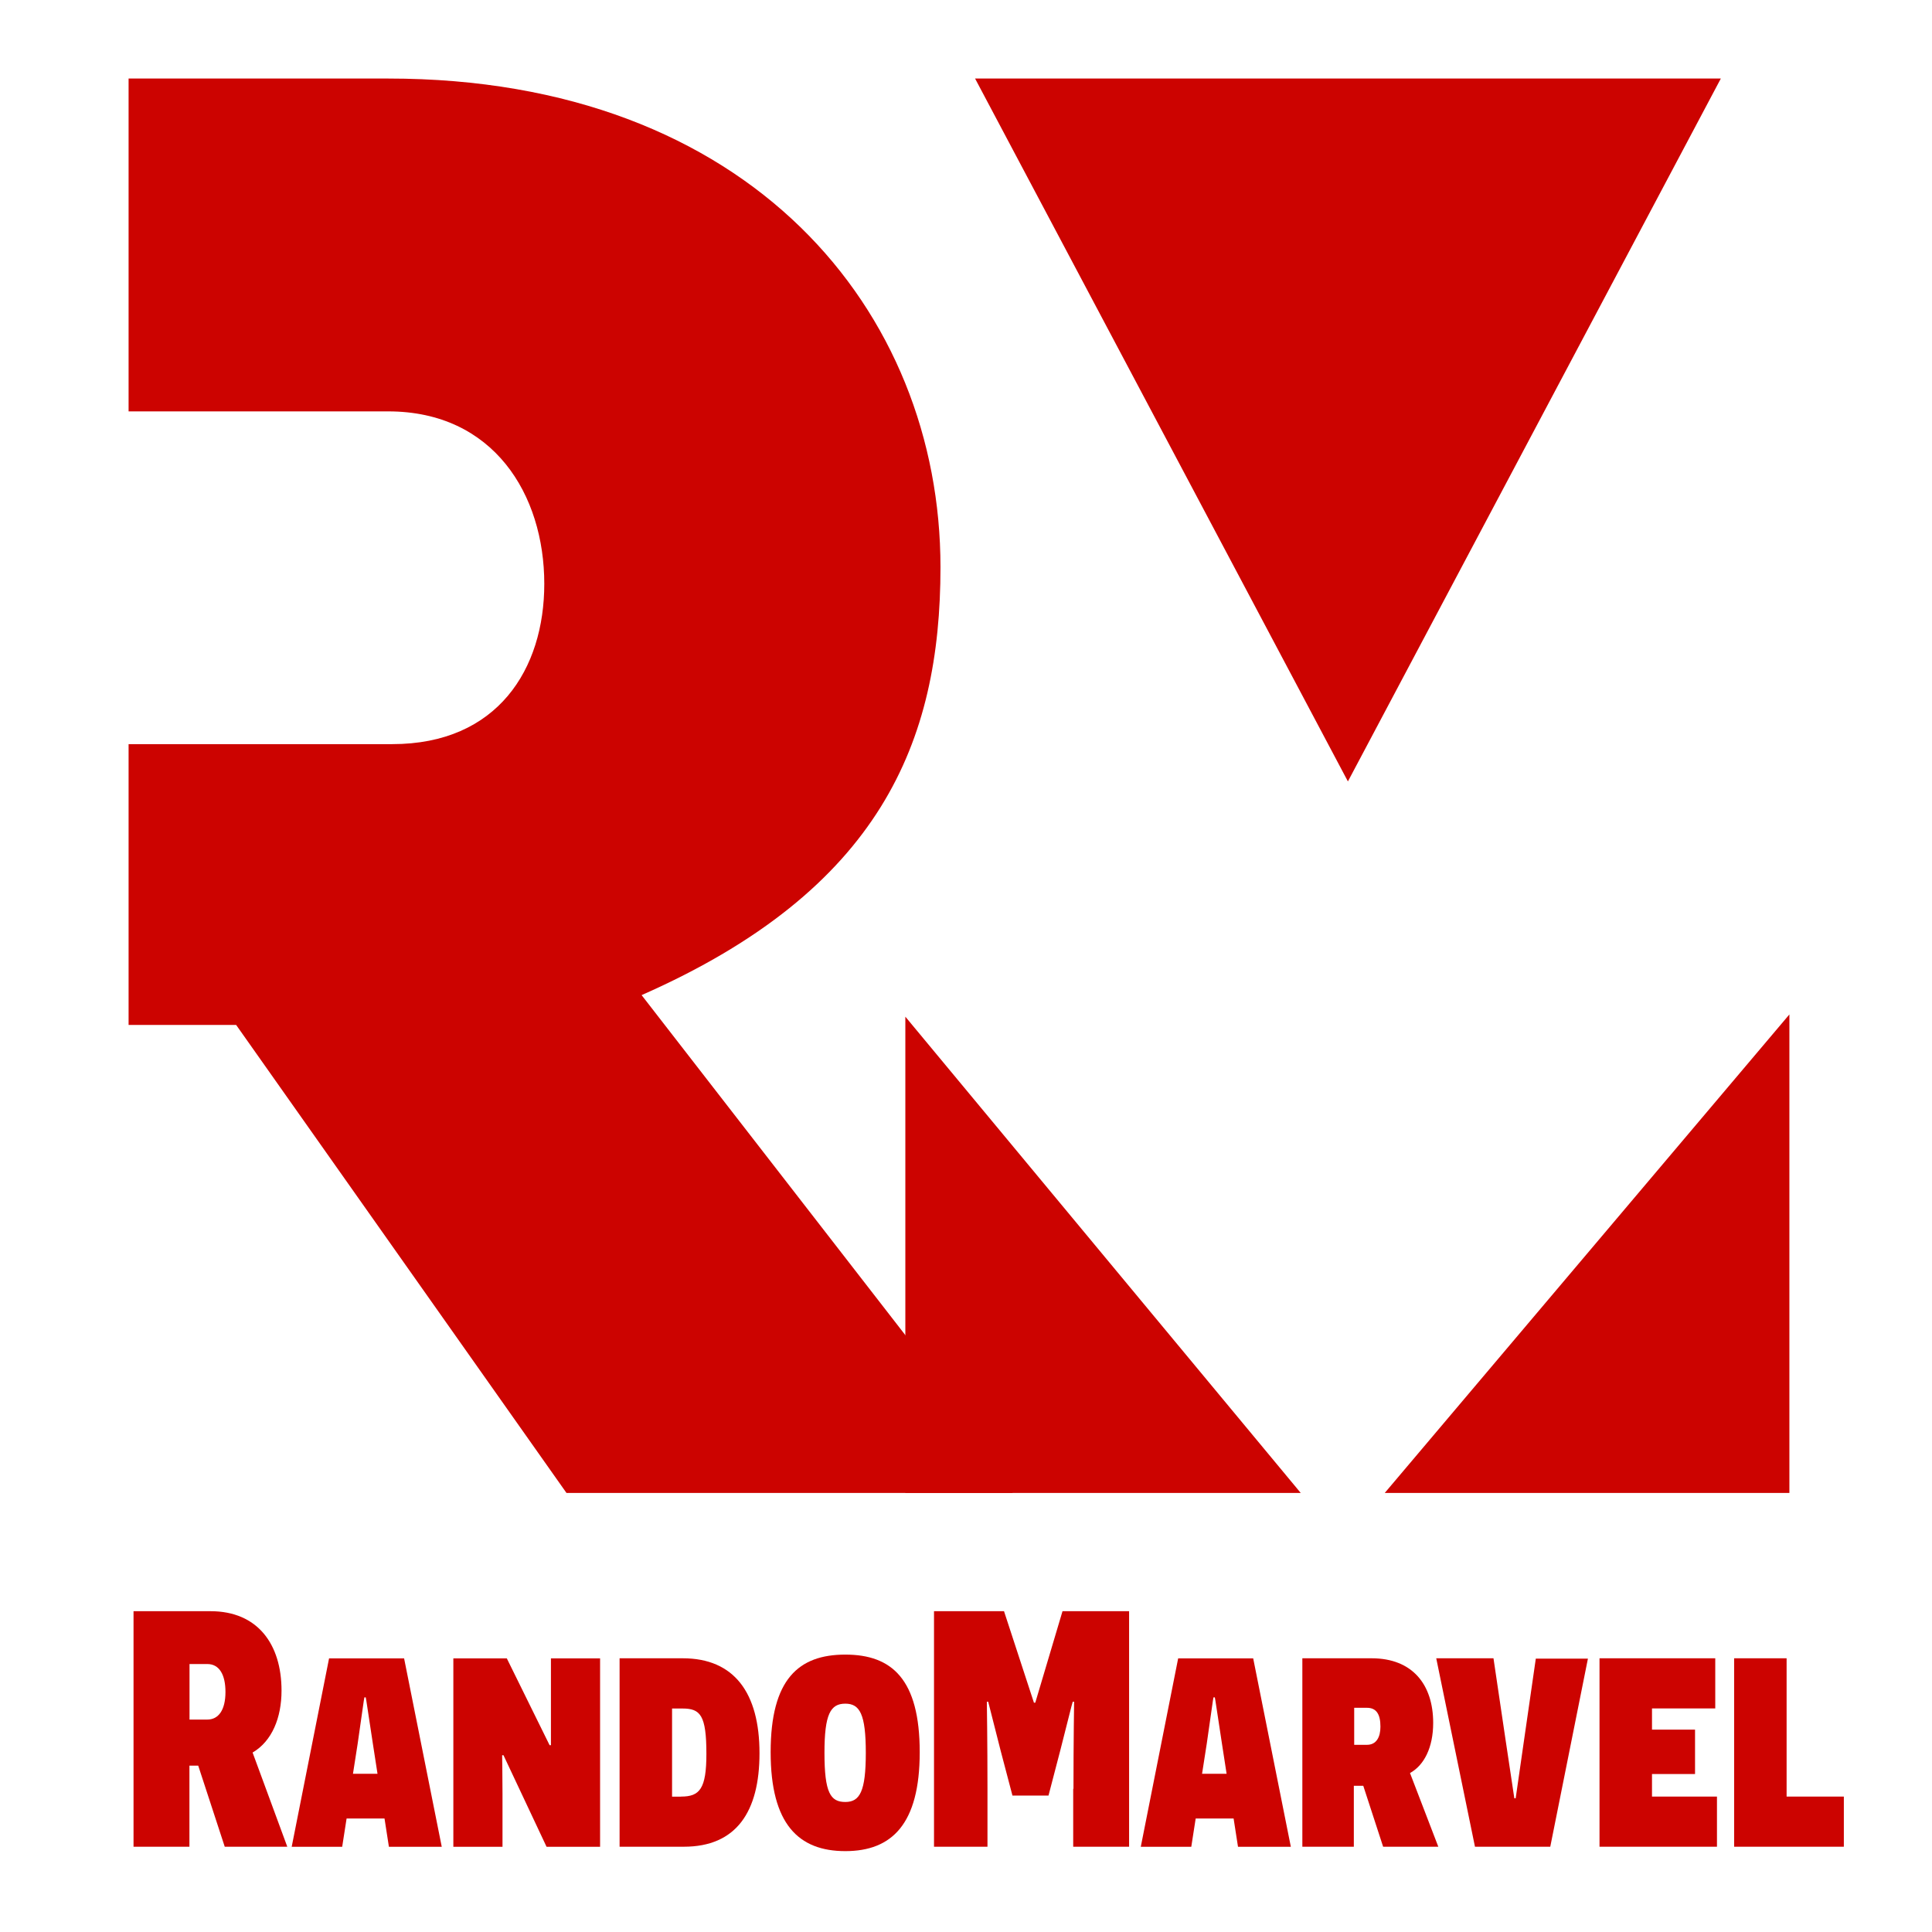
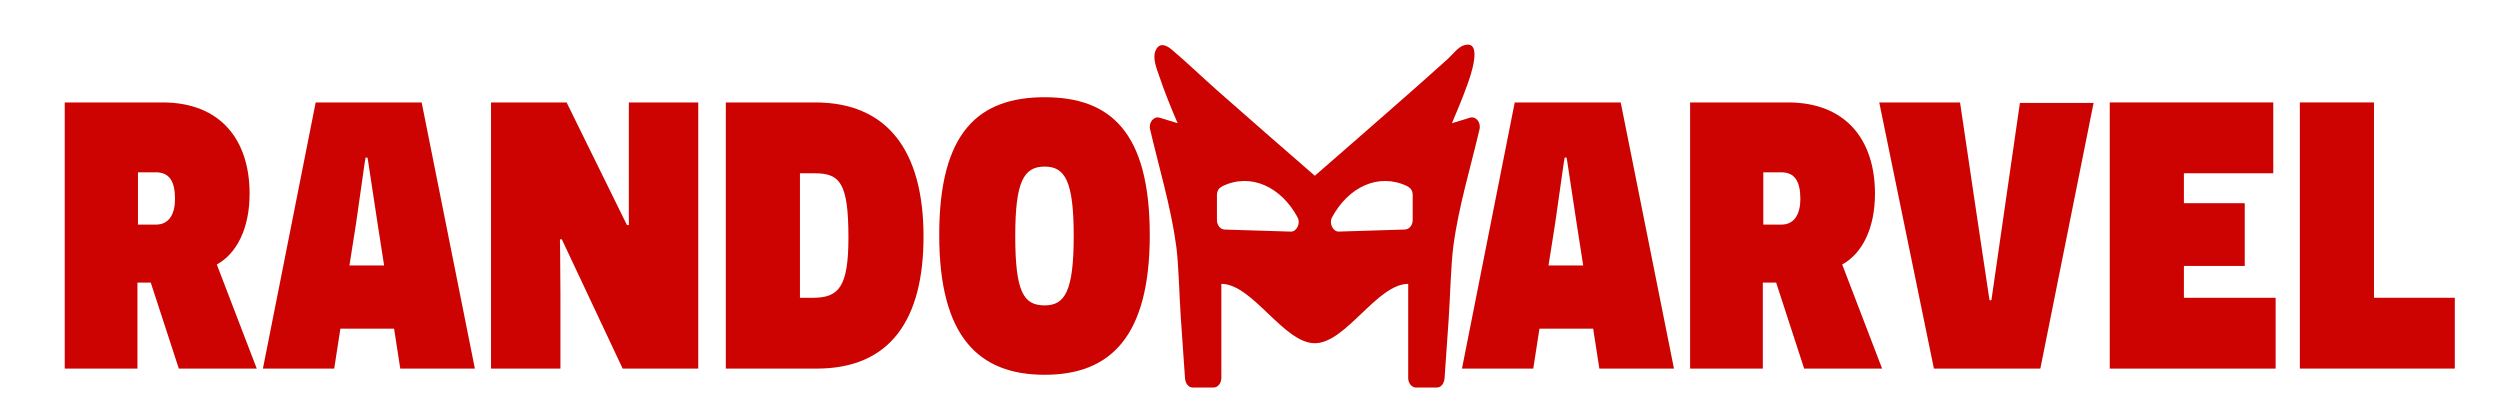
- <svg xmlns="http://www.w3.org/2000/svg" version="1.1" id="Layer_1" x="0px" y="0px" viewBox="0 0 215 215" style="enable-background:new 0 0 215 215;" xml:space="preserve">
+ <svg xmlns="http://www.w3.org/2000/svg" version="1.1" id="Layer_1" x="0px" y="0px" viewBox="0 0 777.05 128.44" style="enable-background:new 0 0 777.05 128.44;" xml:space="preserve">
  <style type="text/css">
	.st0{fill:#CC0300;}
</style>
-   <polygon class="st0" points="191.5,8.74 108.51,8.74 150,86.96 " />
-   <polygon class="st0" points="154.1,166.14 199.13,166.14 199.13,112.89 " />
-   <path class="st0" d="M71.4,110.74c26.61-11.73,33.26-28.22,33.26-47.62c0-28.42-21.09-54.38-61.46-54.38H14.31v37.04H43.2  c11.73,0,17.37,9.27,17.37,19.19c0,9.47-5.19,17.84-16.92,17.84H14.31v31.25h11.97l36.76,52.08h49.64v-2.18L71.4,110.74z" />
-   <polygon class="st0" points="100.75,113.14 100.75,166.14 144.75,166.14 " />
+   <path class="st0" d="M456.93,36.57c-1.88,0.58-3.76,1.15-5.64,1.73c1.68-3.92,3.3-7.88,4.77-11.91c0.93-2.54,5.19-14.48-1.25-12.24  c-1.65,0.57-3.45,2.94-4.81,4.17c-2.73,2.48-5.49,4.92-8.24,7.36c-7.06,6.24-14.14,12.44-21.23,18.62  c-3.95,3.45-7.9,6.89-11.86,10.33c-10.03-8.71-20.05-17.45-30.03-26.25c-4.83-4.26-9.54-8.82-14.43-12.96  c-1.69-1.43-4.01-2.46-5.13,0.55c-0.86,2.32,0.5,5.52,1.21,7.62c1.69,5.01,3.67,9.9,5.75,14.71c-1.87-0.57-3.75-1.15-5.62-1.72  c-1.75-0.53-3.46,1.41-2.95,3.61c2.77,11.88,6.47,24.05,8.12,36.25c0.77,5.71,0.95,15.24,1.42,22.18c0.43,6.3,0.87,12.59,1.31,18.89  c0.11,1.58,1.01,2.94,2.39,2.94c2.17,0,4.35,0,6.52,0c1.29,0,2.39-1.35,2.39-2.94c0-9.76,0-19.52,0-29.28  c9.68,0,19.36,18.45,29.04,18.45c9.68,0,19.36-18.45,29.04-18.45c0,9.76,0,19.52,0,29.28c0,1.59,1.1,2.94,2.39,2.94  c2.17,0,4.35,0,6.52,0c1.38,0,2.28-1.35,2.39-2.94c0.43-6.08,0.85-12.15,1.27-18.23c0.49-7.18,0.68-16.88,1.47-22.83  c1.61-12.19,5.35-24.38,8.12-36.25C460.38,37.99,458.67,36.04,456.93,36.57z M378.25,60.67c0-1.27,0.55-2.11,1.27-2.52  c0.15-0.12,0.31-0.22,0.49-0.31c8.85-4.21,18.23,0.29,23.31,9.73c1,1.85-0.31,4.47-2.07,4.42c-6.87-0.21-13.74-0.43-20.61-0.64  c-1.3-0.04-2.39-1.32-2.39-2.94C378.25,65.82,378.25,63.25,378.25,60.67z M439.09,68.4c0,1.62-1.1,2.9-2.39,2.94  c-6.87,0.21-13.74,0.43-20.61,0.64c-1.76,0.06-3.07-2.56-2.07-4.42c5.08-9.44,14.47-13.93,23.31-9.73c0.18,0.09,0.35,0.19,0.5,0.31  c0.72,0.42,1.26,1.25,1.26,2.52C439.09,63.25,439.09,65.82,439.09,68.4z" />
  <g>
-     <path class="st0" d="M22.06,196.49h-0.49h-0.49v9.02h-6.22V179.3h8.57c5.24,0,7.9,3.67,7.9,8.84c0,3-1.05,5.62-3.22,6.89   l3.86,10.48h-6.96L22.06,196.49z M23.07,191.36c1.24,0,2.02-1.05,2.02-3.07c0-1.91-0.67-3.11-2.02-3.11h-1.98v6.18H23.07z" />
-     <path class="st0" d="M38.57,202.37l-0.49,3.15h-5.62l4.16-20.97h8.35l4.19,20.97h-5.88l-0.49-3.15H38.57z M41.49,194.02   c-0.52-3.37-0.75-5.02-0.79-5.13h-0.15c-0.04,0.11-0.26,1.8-0.75,5.17l-0.52,3.33h2.73L41.49,194.02z" />
-     <path class="st0" d="M60.82,205.51l-4.79-10.18h-0.15c0,0.04,0.04,2.32,0.04,4.27v5.92h-5.47v-20.97h5.95l4.76,9.66h0.15   c0-0.04,0-1.91,0-3.89v-5.77h5.47v20.97H60.82z" />
-     <path class="st0" d="M75.98,184.54c5.73,0,8.54,3.86,8.54,10.56c0,6.52-2.58,10.41-8.42,10.41h-7.15v-20.97H75.98z M75.8,199.93   c2.06,0,2.81-0.86,2.81-4.75c0-4.31-0.67-5.05-2.66-5.05h-1.16v9.81H75.8z" />
-     <path class="st0" d="M94.07,184.13c5.17,0,8.28,2.73,8.28,10.86c0,8.01-3.11,11.01-8.28,11.01c-5.2,0-8.31-3-8.31-11.01   C85.76,186.87,88.87,184.13,94.07,184.13z M94.07,200.53c1.61,0,2.28-1.16,2.28-5.47c0-4.31-0.67-5.47-2.28-5.47   c-1.65,0-2.32,1.16-2.32,5.47C91.75,199.52,92.42,200.53,94.07,200.53z" />
-     <path class="st0" d="M119.46,199.07c0-5.2,0.07-9.66,0.07-9.7h-0.15c-0.04,0.04-0.75,2.96-1.39,5.43l-1.31,5.02h-4.01l-1.31-4.98   l-1.39-5.47h-0.15c0,0.04,0.07,4.49,0.07,9.7v6.44h-5.95V179.3h7.79l3.33,10.18h0.15l3.03-10.18h7.41v26.21h-6.22V199.07z" />
-     <path class="st0" d="M133.06,202.37l-0.49,3.15h-5.62l4.16-20.97h8.35l4.19,20.97h-5.88l-0.49-3.15H133.06z M135.98,194.02   c-0.52-3.37-0.75-5.02-0.79-5.13h-0.15c-0.04,0.11-0.26,1.8-0.75,5.17l-0.52,3.33h2.73L135.98,194.02z" />
-     <path class="st0" d="M151.71,198.73h-0.86h-0.19v6.78h-5.73v-20.97h7.71c4.57,0,6.85,2.96,6.85,7.19c0,2.73-1.01,4.72-2.58,5.58   l3.15,8.2h-6.14L151.71,198.73z M152.12,194.17c1.05,0,1.5-0.86,1.5-2.02c0-1.38-0.45-2.1-1.5-2.1h-1.42v4.12H152.12z" />
-     <path class="st0" d="M164.14,205.51l-4.31-20.97h6.37l1.31,8.84l1.01,6.74h0.15l0.97-6.74l1.27-8.8h5.8l-4.19,20.93H164.14z" />
-     <path class="st0" d="M178,184.54h12.88v5.58h-7.04v2.36h4.79v4.94h-4.79v2.51h7.23v5.58H178V184.54z" />
-     <path class="st0" d="M192.98,184.54h5.84v15.39h6.37v5.58h-12.21V184.54z" />
+     <path class="st0" d="M46.86,87.83h-3.4h-0.74v26.74h-22.6V31.84h30.43c18.02,0,27.03,11.67,27.03,28.36   c0,10.78-3.99,18.61-10.19,22.01l12.41,32.35H55.58L46.86,87.83z M48.49,69.81c4.14,0,5.91-3.4,5.91-7.98   c0-5.47-1.77-8.27-5.91-8.27h-5.61v16.25H48.49z" />
+     <path class="st0" d="M105.8,102.16l-1.92,12.41H81.72l16.4-82.72h32.94l16.54,82.72h-23.19l-1.92-12.41H105.8z M117.32,69.22   c-2.07-13.3-2.95-19.79-3.1-20.24h-0.59c-0.15,0.44-1.03,7.09-2.95,20.39l-2.07,13.15h10.78L117.32,69.22z" />
+     <path class="st0" d="M193.54,114.57l-18.91-40.18h-0.59c0,0.15,0.15,9.16,0.15,16.84v23.34h-21.57V31.84h23.49l18.76,38.11h0.59   c0-0.15,0-7.53,0-15.36V31.84h21.57v82.72H193.54z" />
+     <path class="st0" d="M253.37,31.84c22.6,0,33.68,15.21,33.68,41.66c0,25.7-10.19,41.07-33.24,41.07H225.6V31.84H253.37z    M252.63,92.56c8.13,0,11.08-3.4,11.08-18.76c0-16.99-2.66-19.94-10.49-19.94h-4.58v38.7H252.63z" />
+     <path class="st0" d="M324.72,30.22c20.39,0,32.65,10.78,32.65,42.84c0,31.61-12.26,43.43-32.65,43.43   c-20.53,0-32.79-11.82-32.79-43.43C291.92,41,304.18,30.22,324.72,30.22z M324.72,94.92c6.35,0,9.01-4.58,9.01-21.57   s-2.66-21.57-9.01-21.57c-6.5,0-9.16,4.58-9.16,21.57C315.56,90.93,318.22,94.92,324.72,94.92z" />
+     <path class="st0" d="M478.49,102.16l-1.92,12.41h-22.16l16.4-82.72h32.94l16.55,82.72h-23.19l-1.92-12.41H478.49z M490.02,69.22   c-2.07-13.3-2.95-19.79-3.1-20.24h-0.59c-0.15,0.44-1.03,7.09-2.95,20.39l-2.07,13.15h10.78L490.02,69.22z" />
+     <path class="st0" d="M552.06,87.83h-3.4h-0.74v26.74h-22.6V31.84h30.43c18.02,0,27.03,11.67,27.03,28.36   c0,10.78-3.99,18.61-10.19,22.01L585,114.57h-24.23L552.06,87.83z M553.68,69.81c4.14,0,5.91-3.4,5.91-7.98   c0-5.47-1.77-8.27-5.91-8.27h-5.61v16.25H553.68z" />
+     <path class="st0" d="M601.1,114.57l-16.99-82.72h25.11l5.17,34.86l3.99,26.59h0.59l3.84-26.59l5.02-34.72h22.9l-16.55,82.58H601.1z   " />
+     <path class="st0" d="M655.76,31.84h50.82v22.01H678.8v9.31h18.91v19.5H678.8v9.9h28.51v22.01h-51.56V31.84z" />
+     <path class="st0" d="M714.84,31.84h23.04v60.71H763v22.01h-48.16V31.84z" />
  </g>
</svg>
